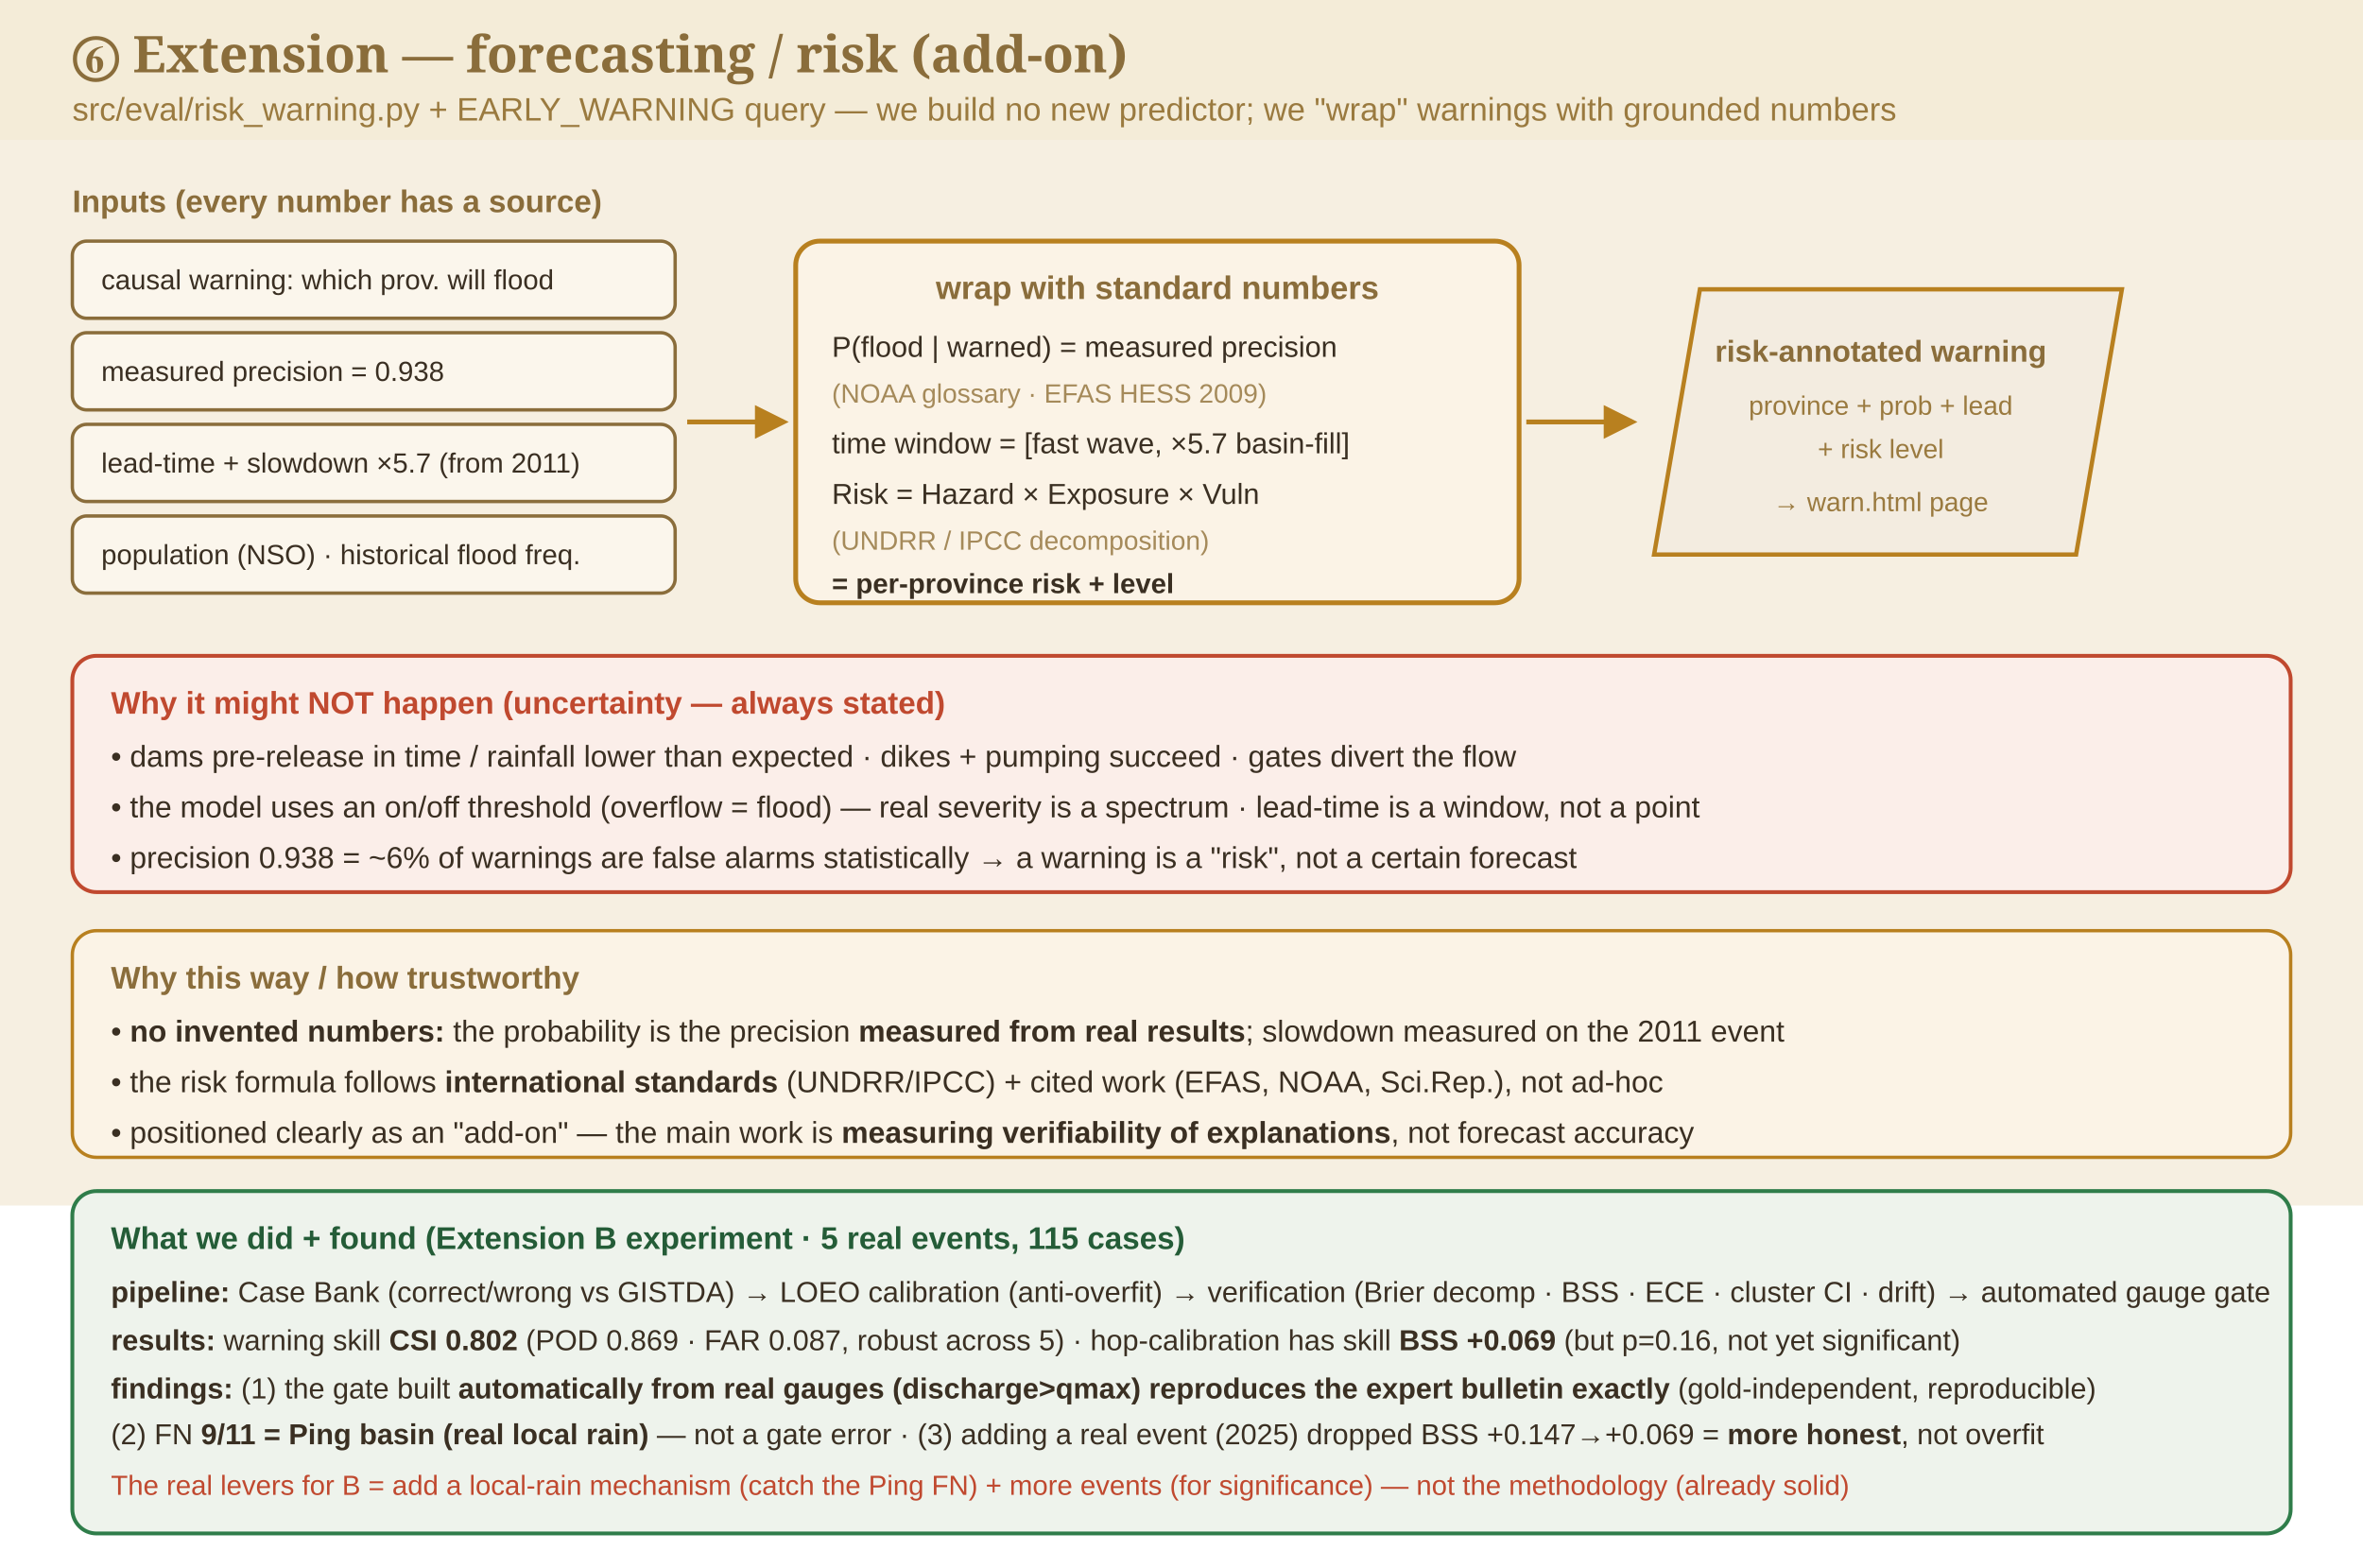
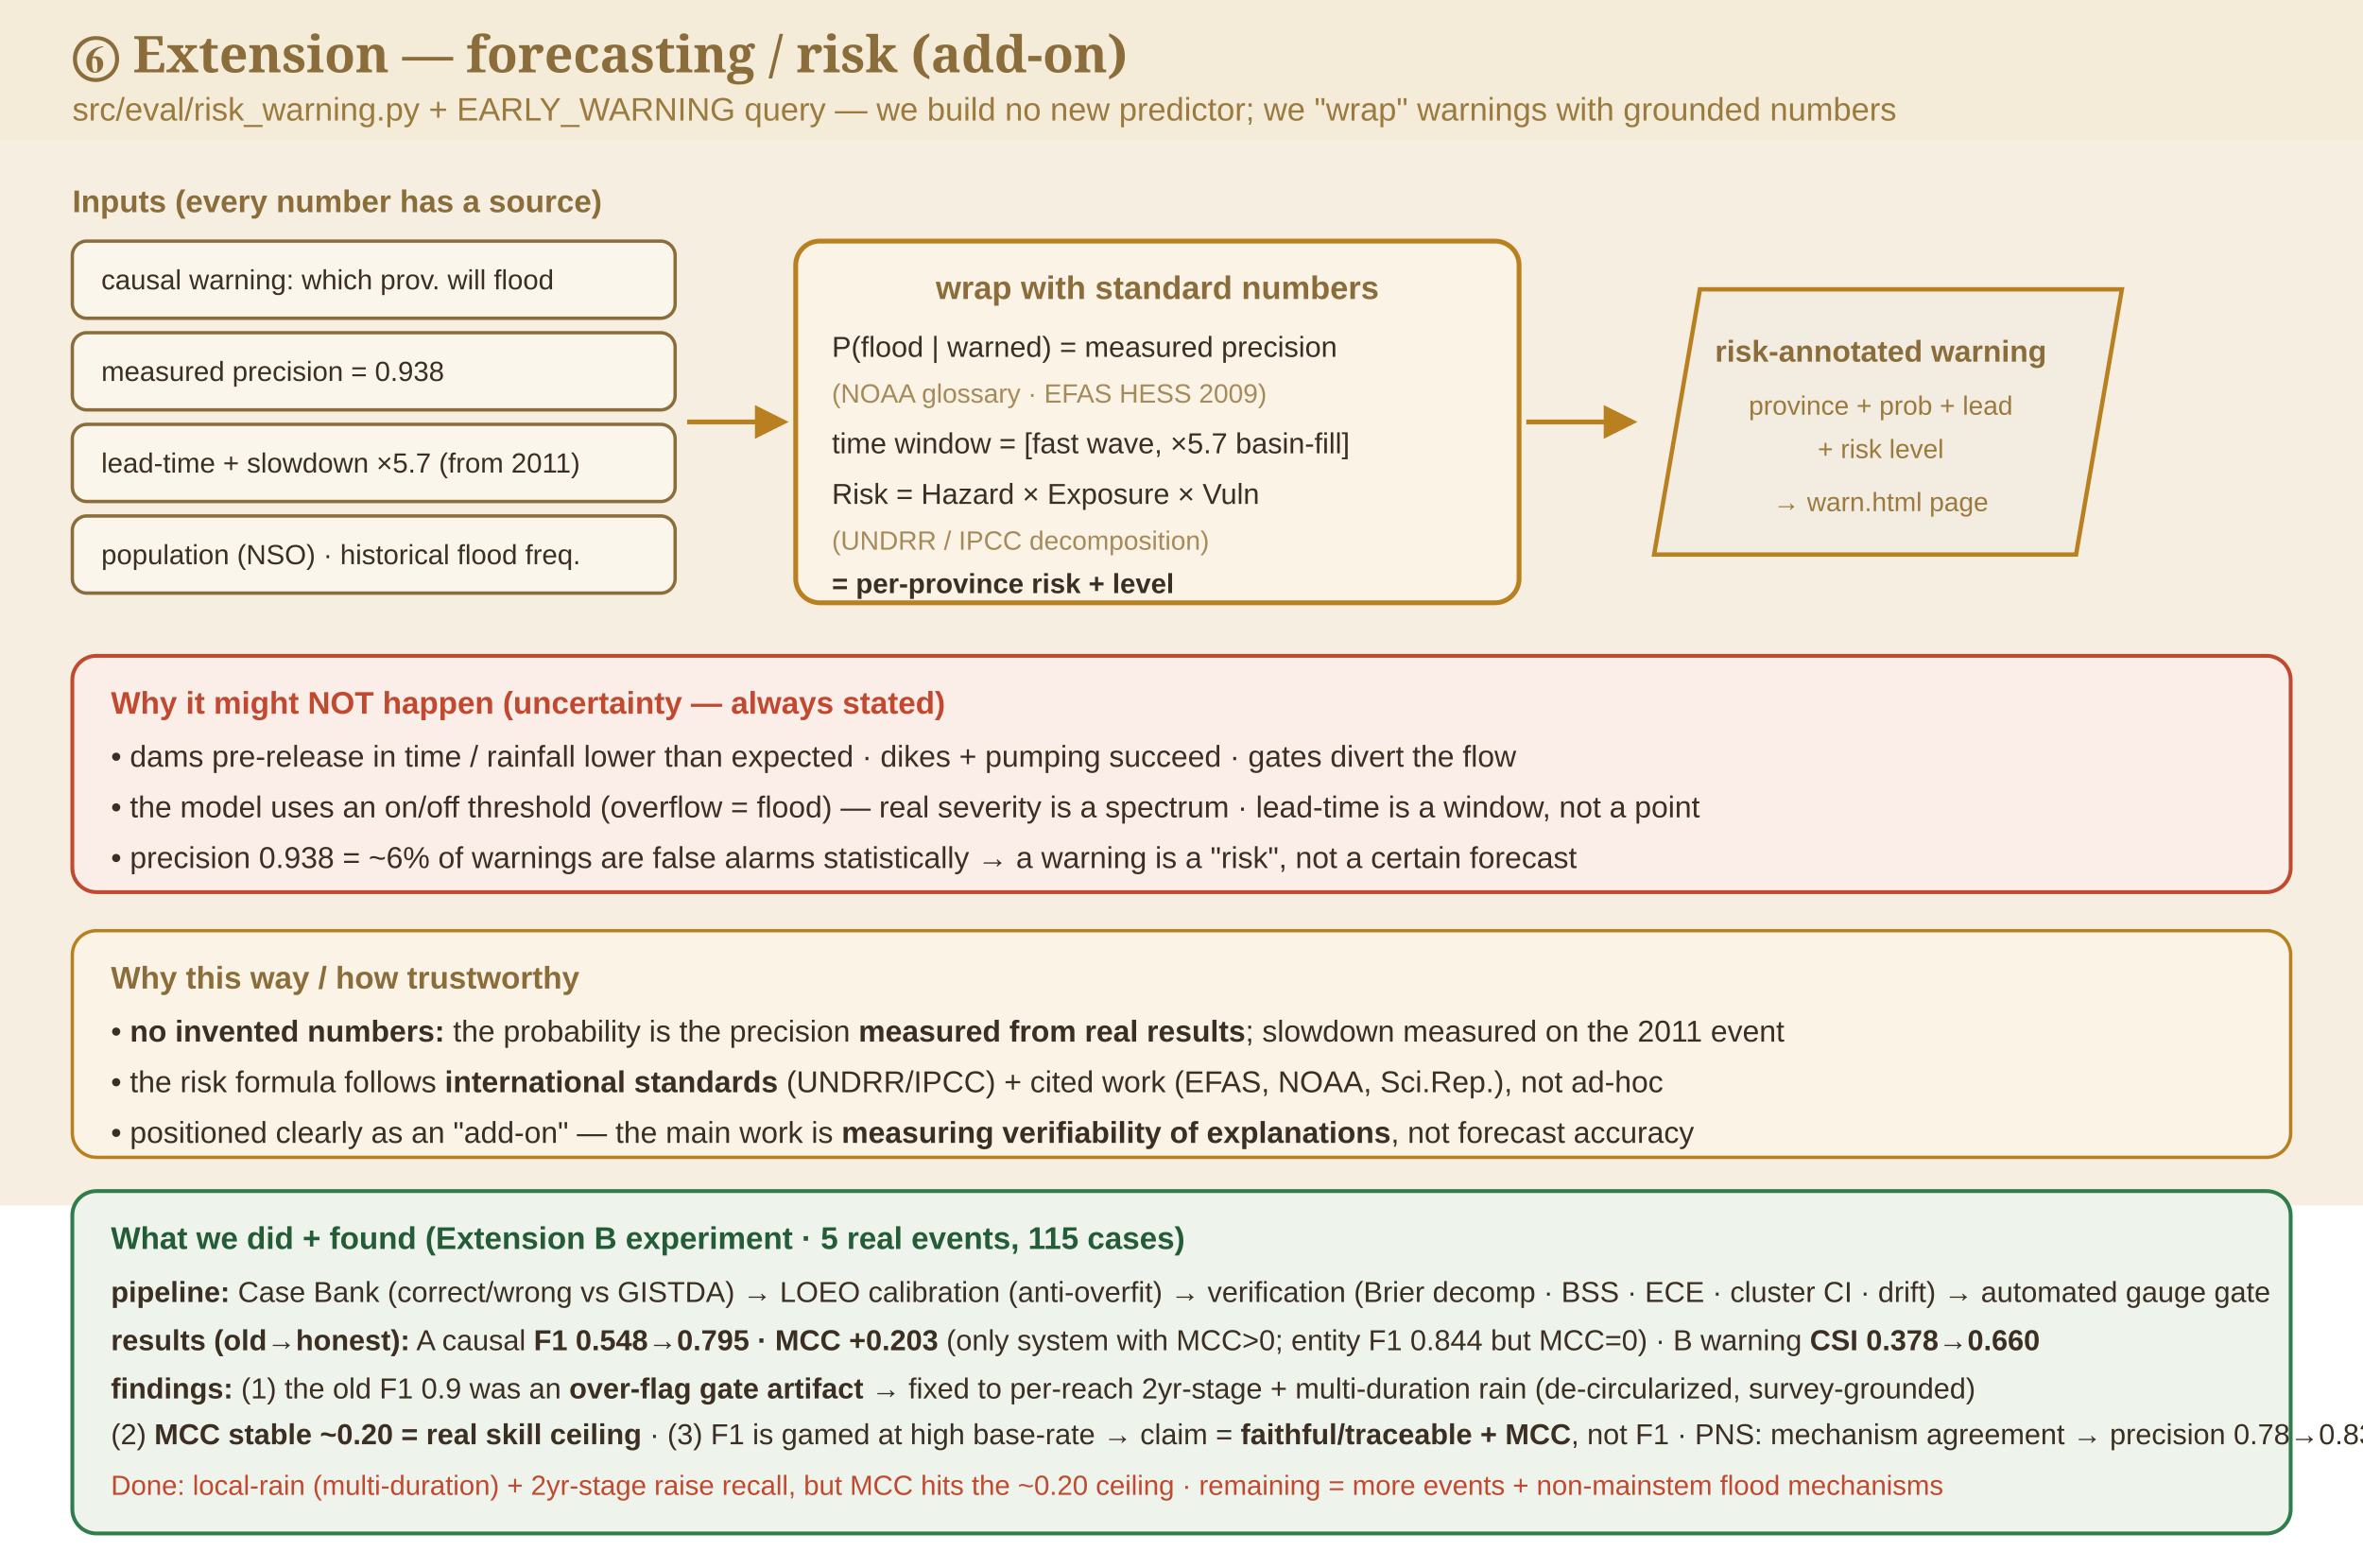
<svg xmlns="http://www.w3.org/2000/svg" viewBox="0 0 980 650" font-family="'Segoe UI',Arial,sans-serif">
  <defs>
    <marker id="a6" viewBox="0 0 10 10" refX="8.5" refY="5" markerWidth="7" markerHeight="7" orient="auto-start-reverse">
      <path d="M0,0 L10,5 L0,10 z" fill="#b8801f" />
    </marker>
  </defs>
  <rect width="980" height="500" fill="#f6efe1" />
  <rect x="0" y="0" width="980" height="58" fill="#f4ecd8" />
  <text x="30" y="30" font-size="21" font-weight="700" fill="#8a6d3b" font-family="Georgia,serif">⑥ Extension — forecasting / risk (add-on)</text>
  <text x="30" y="50" font-size="13.5" fill="#9a7a3f">src/eval/risk_warning.py + EARLY_WARNING query — we build no new predictor; we "wrap" warnings with grounded numbers</text>
  <text x="30" y="88" font-size="13" font-weight="700" fill="#8a6d3b">Inputs (every number has a source)</text>
  <g font-size="11.5" fill="#3a2f22">
    <rect x="30" y="100" width="250" height="32" rx="6" fill="#fbf6ec" stroke="#8a6d3b" stroke-width="1.4" />
    <text x="42" y="120">causal warning: which prov. will flood</text>
    <rect x="30" y="138" width="250" height="32" rx="6" fill="#fbf6ec" stroke="#8a6d3b" stroke-width="1.4" />
    <text x="42" y="158">measured precision = 0.938</text>
    <rect x="30" y="176" width="250" height="32" rx="6" fill="#fbf6ec" stroke="#8a6d3b" stroke-width="1.4" />
    <text x="42" y="196">lead-time + slowdown ×5.7 (from 2011)</text>
    <rect x="30" y="214" width="250" height="32" rx="6" fill="#fbf6ec" stroke="#8a6d3b" stroke-width="1.4" />
    <text x="42" y="234">population (NSO) · historical flood freq.</text>
  </g>
  <path d="M285,175 L325,175" stroke="#b8801f" stroke-width="2" fill="none" marker-end="url(#a6)" />
  <rect x="330" y="100" width="300" height="150" rx="10" fill="#fbf3e6" stroke="#b8801f" stroke-width="2" />
  <text x="480" y="124" font-size="13.5" font-weight="700" fill="#8a6d3b" text-anchor="middle">wrap with standard numbers</text>
  <text x="345" y="148" font-size="12" fill="#3a2f22">P(flood | warned) = measured precision</text>
  <text x="345" y="167" font-size="11" fill="#a58a5a">   (NOAA glossary · EFAS HESS 2009)</text>
  <text x="345" y="188" font-size="12" fill="#3a2f22">time window = [fast wave, ×5.7 basin-fill]</text>
  <text x="345" y="209" font-size="12" fill="#3a2f22">Risk = Hazard × Exposure × Vuln</text>
  <text x="345" y="228" font-size="11" fill="#a58a5a">   (UNDRR / IPCC decomposition)</text>
  <text x="345" y="246" font-size="11.5" fill="#3a2f22" font-weight="700">= per-province risk + level</text>
  <path d="M633,175 L677,175" stroke="#b8801f" stroke-width="2" fill="none" marker-end="url(#a6)" />
  <g>
    <polygon points="705,120 880,120 861,230 686,230" fill="#f3ece0" stroke="#b8801f" stroke-width="1.8" />
    <text x="780" y="150" font-size="12.5" font-weight="700" fill="#8a6d3b" text-anchor="middle">risk-annotated warning</text>
    <text x="780" y="172" font-size="11" fill="#9a7a3f" text-anchor="middle">province + prob + lead</text>
    <text x="780" y="190" font-size="11" fill="#9a7a3f" text-anchor="middle">+ risk level</text>
    <text x="780" y="212" font-size="11" fill="#9a7a3f" text-anchor="middle">→ warn.html page</text>
  </g>
  <rect x="30" y="272" width="920" height="98" rx="10" fill="#fbeee9" stroke="#c0492f" stroke-width="1.6" />
  <text x="46" y="296" font-size="13" font-weight="700" fill="#c0492f">Why it might NOT happen (uncertainty — always stated)</text>
  <text x="46" y="318" font-size="12.5" fill="#3a2f22">• dams pre-release in time / rainfall lower than expected · dikes + pumping succeed · gates divert the flow</text>
  <text x="46" y="339" font-size="12.5" fill="#3a2f22">• the model uses an on/off threshold (overflow = flood) — real severity is a spectrum · lead-time is a window, not a point</text>
  <text x="46" y="360" font-size="12.5" fill="#3a2f22">• precision 0.938 = ~6% of warnings are false alarms statistically → a warning is a "risk", not a certain forecast</text>
  <rect x="30" y="386" width="920" height="94" rx="10" fill="#fbf3e6" stroke="#b8801f" stroke-width="1.4" />
  <text x="46" y="410" font-size="13" font-weight="700" fill="#8a6d3b">Why this way / how trustworthy</text>
  <text x="46" y="432" font-size="12.5" fill="#3a2f22">• <tspan font-weight="700">no invented numbers:</tspan> the probability is the precision <tspan font-weight="700">measured from real results</tspan>; slowdown measured on the 2011 event</text>
  <text x="46" y="453" font-size="12.5" fill="#3a2f22">• the risk formula follows <tspan font-weight="700">international standards</tspan> (UNDRR/IPCC) + cited work (EFAS, NOAA, Sci.Rep.), not ad-hoc</text>
  <text x="46" y="474" font-size="12.5" fill="#3a2f22">• positioned clearly as an "add-on" — the main work is <tspan font-weight="700">measuring verifiability of explanations</tspan>, not forecast accuracy</text>
  <rect x="30" y="494" width="920" height="142" rx="10" fill="#eef3ec" stroke="#2f7d4a" stroke-width="1.6" />
  <text x="46" y="518" font-size="13" font-weight="700" fill="#245c37">What we did + found (Extension B experiment · 5 real events, 115 cases)</text>
  <text x="46" y="540" font-size="12" fill="#3a2f22">
    <tspan font-weight="700">pipeline:</tspan> Case Bank (correct/wrong vs GISTDA) → LOEO calibration (anti-overfit) → verification (Brier decomp · BSS · ECE · cluster CI · drift) → automated gauge gate</text>
  <text x="46" y="560" font-size="12" fill="#3a2f22">
-     <tspan font-weight="700">results:</tspan> warning skill <tspan font-weight="700">CSI 0.802</tspan> (POD 0.869 · FAR 0.087, robust across 5) · hop-calibration has skill <tspan font-weight="700">BSS +0.069</tspan> (but p=0.16, not yet significant)</text>
+     <tspan font-weight="700">results (old→honest):</tspan> A causal <tspan font-weight="700">F1 0.548→0.795 · MCC +0.203</tspan> (only system with MCC&gt;0; entity F1 0.844 but MCC=0) · B warning <tspan font-weight="700">CSI 0.378→0.660</tspan>
+   </text>
  <text x="46" y="580" font-size="12" fill="#3a2f22">
-     <tspan font-weight="700">findings:</tspan> (1) the gate built <tspan font-weight="700">automatically from real gauges (discharge&gt;qmax) reproduces the expert bulletin exactly</tspan> (gold-independent, reproducible)</text>
-   <text x="46" y="599" font-size="12" fill="#3a2f22">(2) FN <tspan font-weight="700">9/11 = Ping basin (real local rain)</tspan> — not a gate error · (3) adding a real event (2025) dropped BSS +0.147→+0.069 = <tspan font-weight="700">more honest</tspan>, not overfit</text>
-   <text x="46" y="620" font-size="11.5" fill="#c0492f">The real levers for B = add a local-rain mechanism (catch the Ping FN) + more events (for significance) — not the methodology (already solid)</text>
+     <tspan font-weight="700">findings:</tspan> (1) the old F1 0.9 was an <tspan font-weight="700">over-flag gate artifact</tspan> → fixed to per-reach 2yr-stage + multi-duration rain (de-circularized, survey-grounded)</text>
+   <text x="46" y="599" font-size="12" fill="#3a2f22">(2) <tspan font-weight="700">MCC stable ~0.20 = real skill ceiling</tspan> · (3) F1 is gamed at high base-rate → claim = <tspan font-weight="700">faithful/traceable + MCC</tspan>, not F1 · PNS: mechanism agreement → precision 0.78→0.83</text>
+   <text x="46" y="620" font-size="11.5" fill="#c0492f">Done: local-rain (multi-duration) + 2yr-stage raise recall, but MCC hits the ~0.20 ceiling · remaining = more events + non-mainstem flood mechanisms</text>
</svg>
